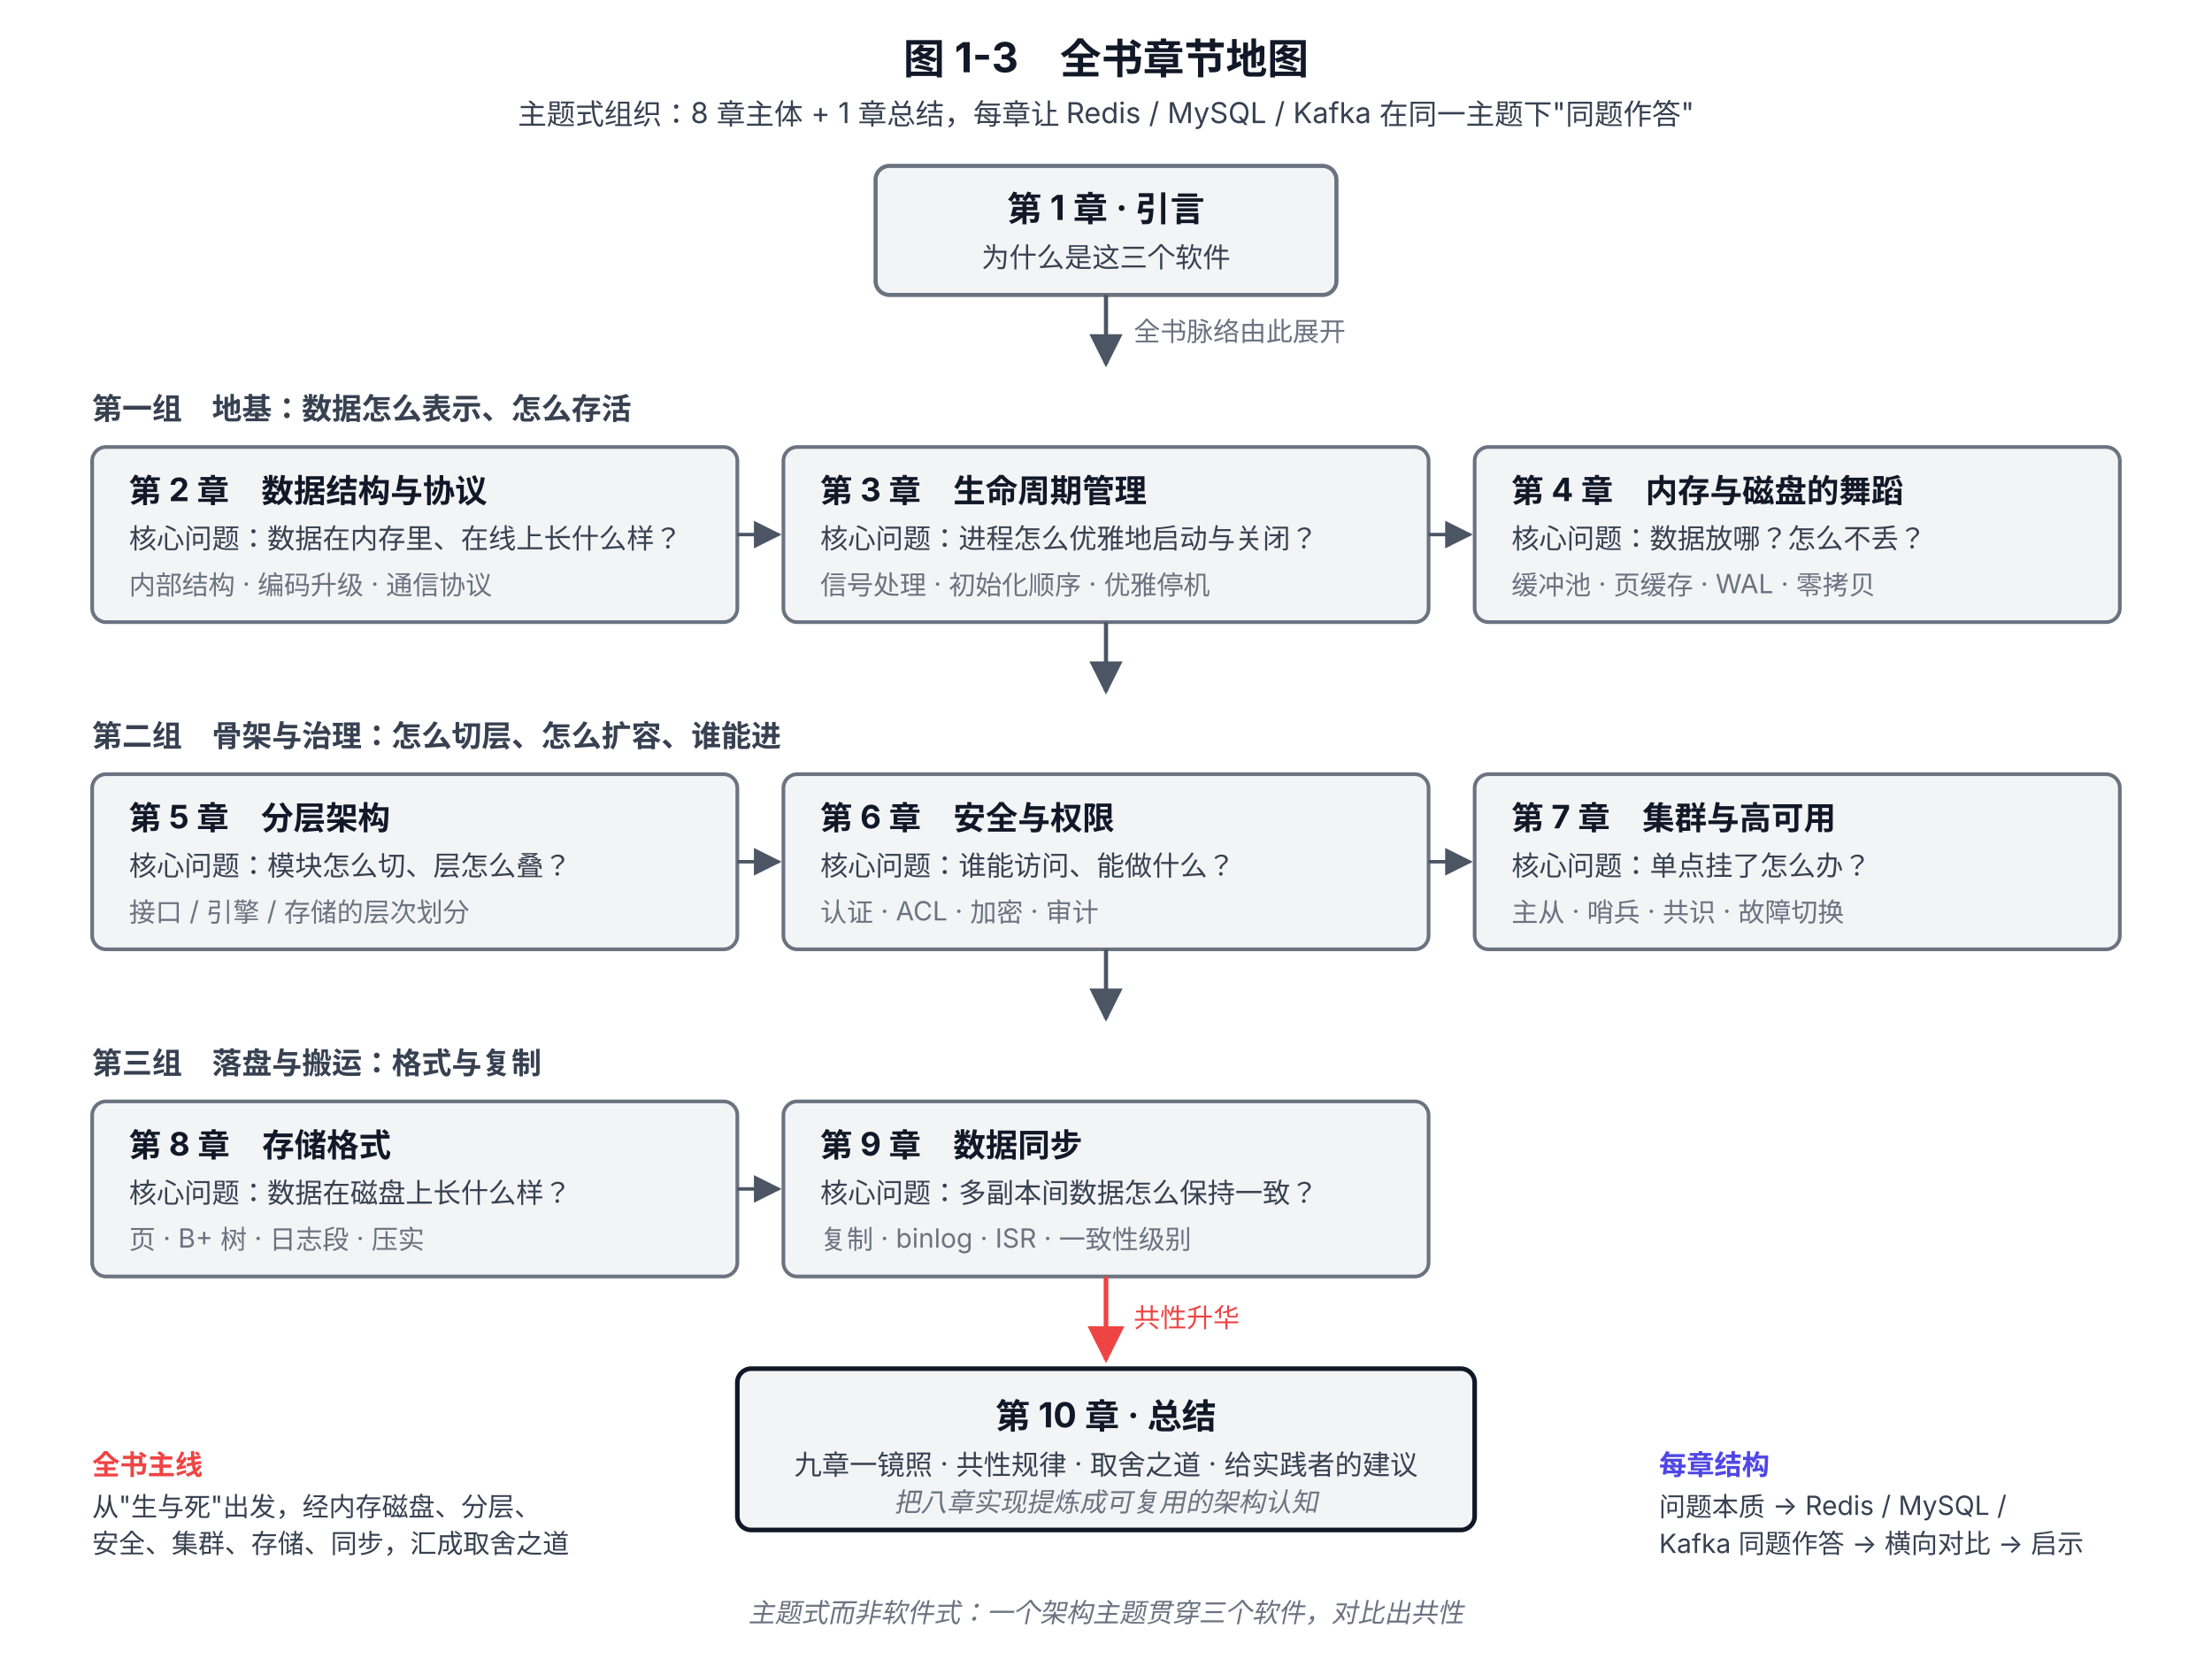
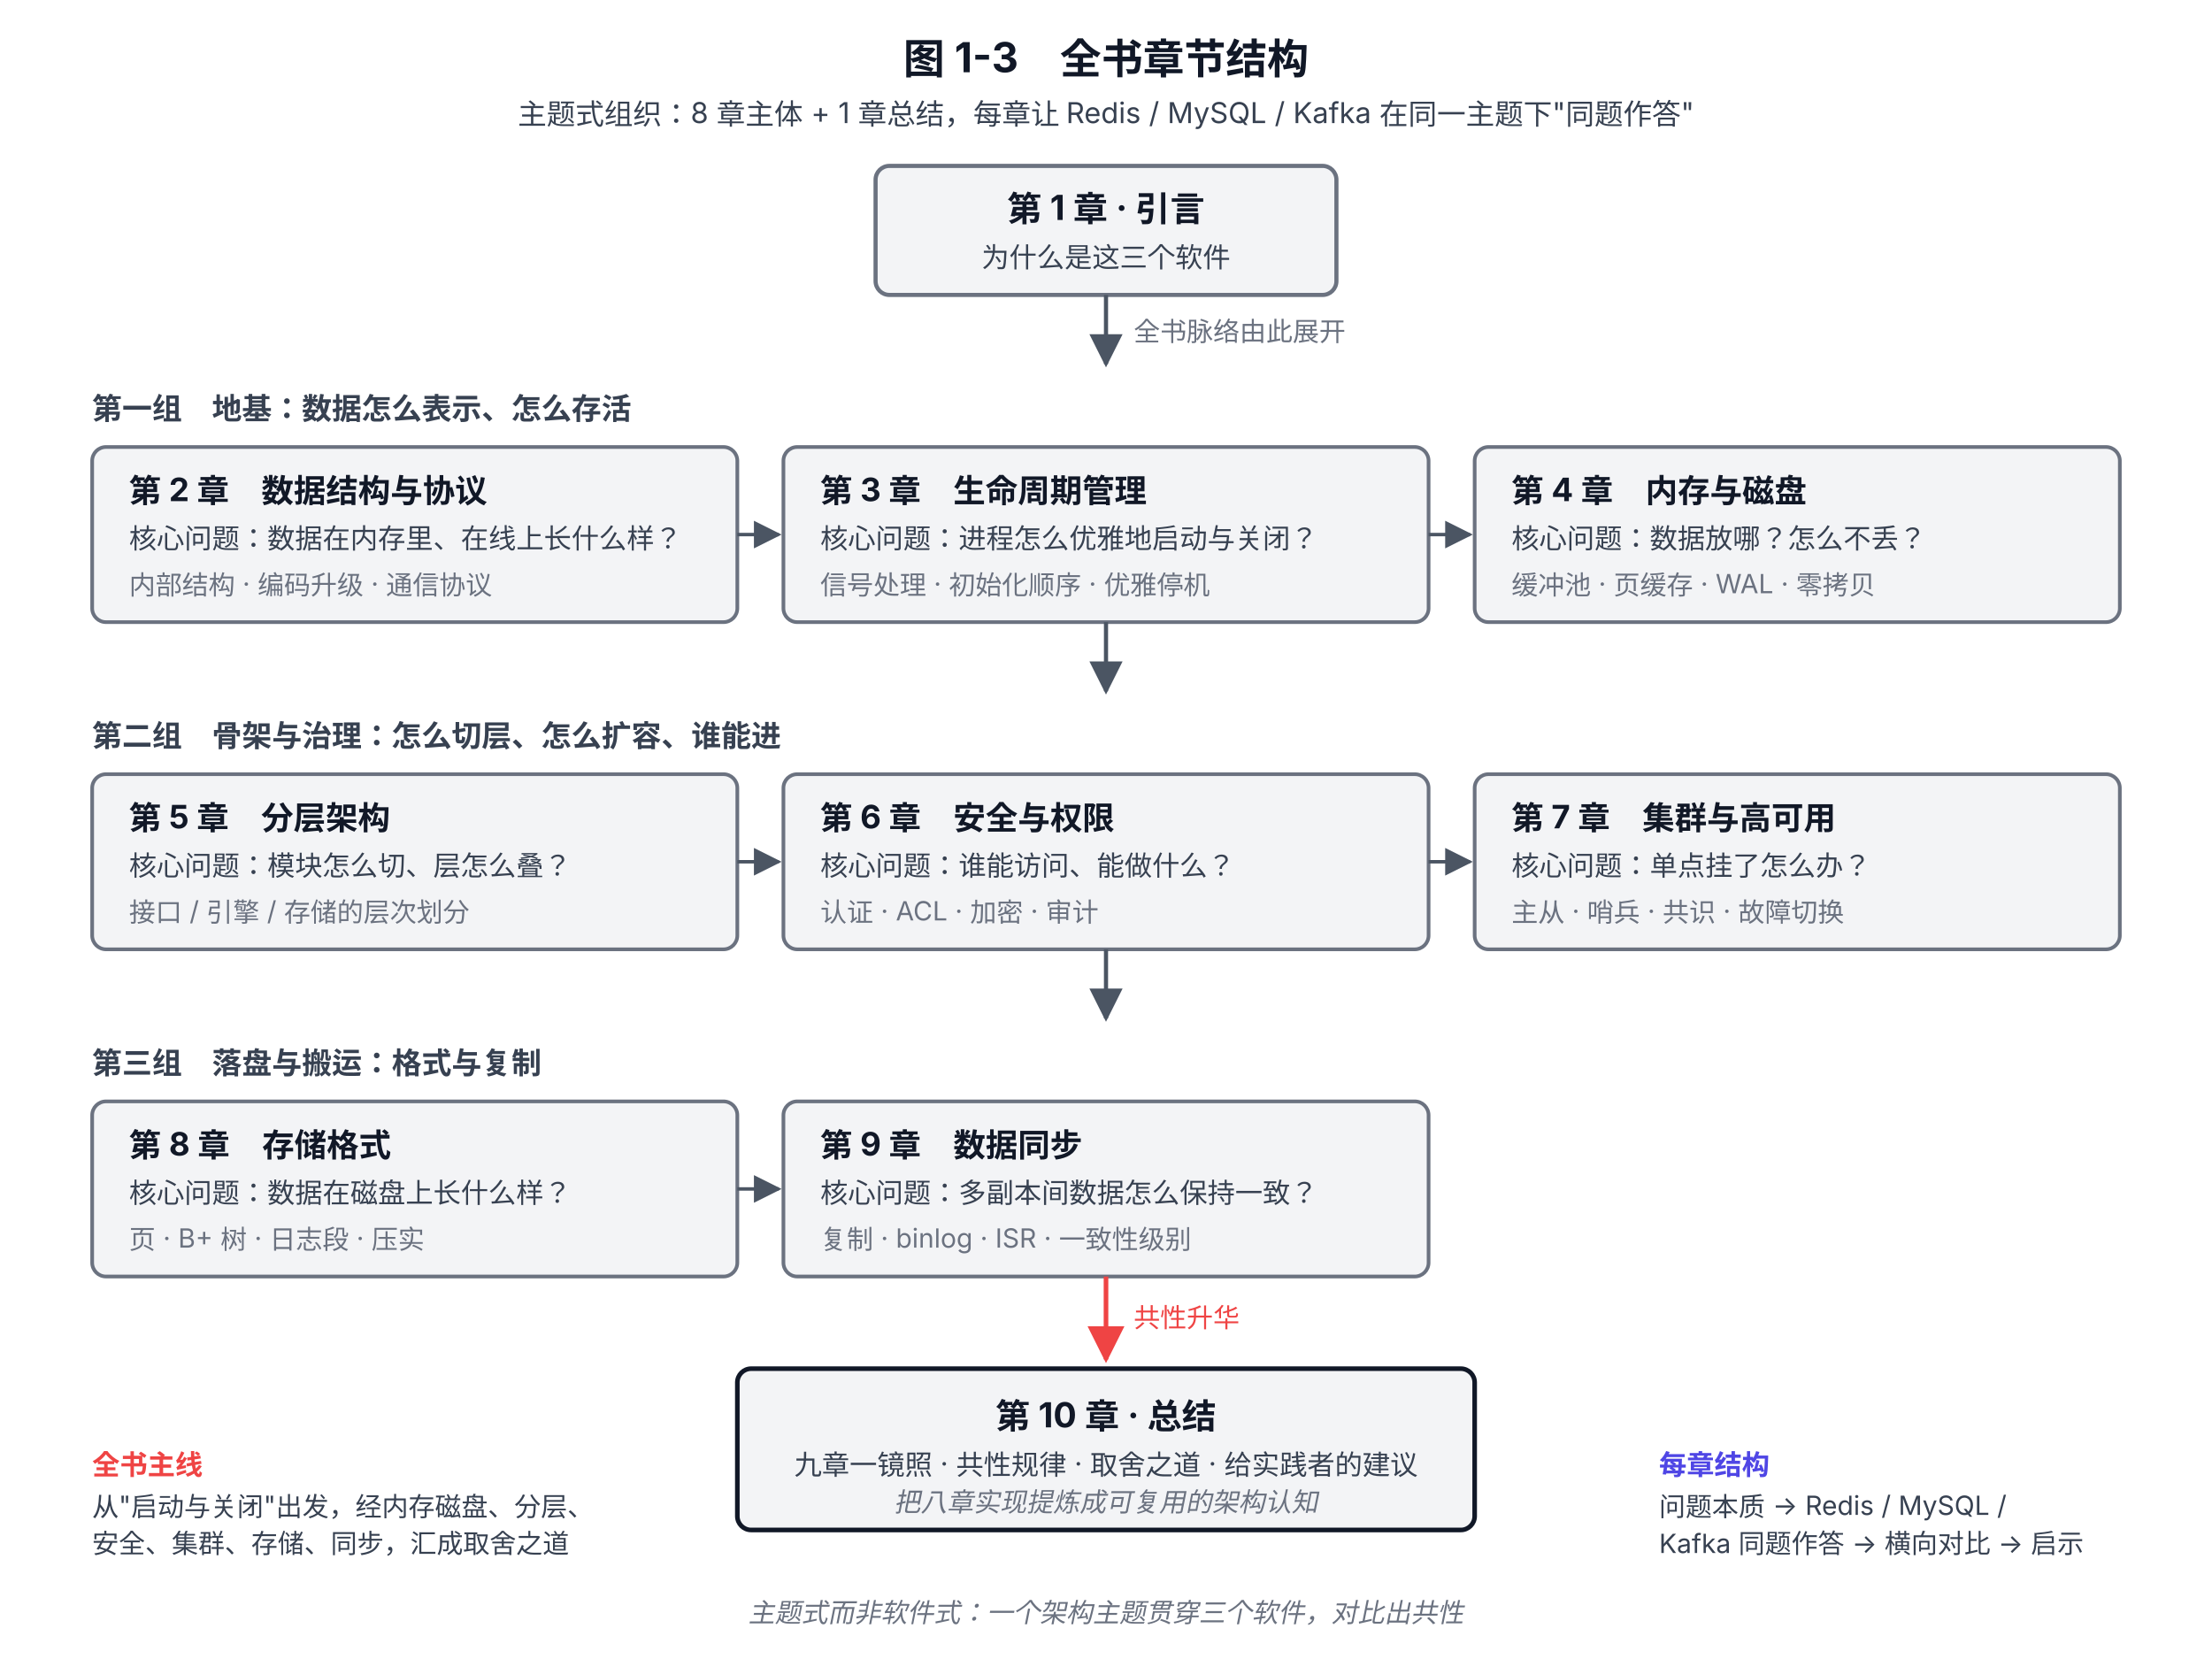
<svg xmlns="http://www.w3.org/2000/svg" viewBox="0 0 960 720" font-family="system-ui, -apple-system, 'PingFang SC', 'Microsoft YaHei', sans-serif">
  <defs>
    <marker id="arrow" viewBox="0 0 10 10" refX="9" refY="5" markerWidth="8" markerHeight="8" orient="auto-start-reverse">
      <path d="M0,0 L10,5 L0,10 z" fill="#4B5563" />
    </marker>
    <marker id="arrow-end" viewBox="0 0 10 10" refX="9" refY="5" markerWidth="8" markerHeight="8" orient="auto-start-reverse">
      <path d="M0,0 L10,5 L0,10 z" fill="#EF4444" />
    </marker>
  </defs>
-   <text x="480" y="32" text-anchor="middle" font-size="18" font-weight="700" fill="#111827">图 1-3　全书章节地图</text>
+   <text x="480" y="32" text-anchor="middle" font-size="18" font-weight="700" fill="#111827">图 1-3　全书章节结构</text>
  <text x="480" y="54" text-anchor="middle" font-size="12.5" fill="#374151">主题式组织：8 章主体 + 1 章总结，每章让 Redis / MySQL / Kafka 在同一主题下"同题作答"</text>
  <rect x="380" y="72" width="200" height="56" rx="6" fill="#F3F4F6" stroke="#6B7280" stroke-width="1.8" />
  <text x="480" y="96" text-anchor="middle" font-size="15" font-weight="700" fill="#111827">第 1 章 · 引言</text>
  <text x="480" y="116" text-anchor="middle" font-size="12" fill="#374151">为什么是这三个软件</text>
  <line x1="480" y1="128" x2="480" y2="158" stroke="#4B5563" stroke-width="1.8" marker-end="url(#arrow)" />
  <text x="492" y="148" font-size="11.5" fill="#6B7280">全书脉络由此展开</text>
  <text x="40" y="182" font-size="13" font-weight="600" fill="#374151">第一组　地基：数据怎么表示、怎么存活</text>
  <rect x="40" y="194" width="280" height="76" rx="6" fill="#F3F4F6" stroke="#6B7280" stroke-width="1.6" />
  <text x="56" y="218" font-size="14" font-weight="700" fill="#111827">第 2 章　数据结构与协议</text>
  <text x="56" y="238" font-size="12" fill="#374151">核心问题：数据在内存里、在线上长什么样？</text>
  <text x="56" y="258" font-size="11.5" fill="#6B7280">内部结构 · 编码升级 · 通信协议</text>
  <rect x="340" y="194" width="280" height="76" rx="6" fill="#F3F4F6" stroke="#6B7280" stroke-width="1.6" />
  <text x="356" y="218" font-size="14" font-weight="700" fill="#111827">第 3 章　生命周期管理</text>
  <text x="356" y="238" font-size="12" fill="#374151">核心问题：进程怎么优雅地启动与关闭？</text>
  <text x="356" y="258" font-size="11.5" fill="#6B7280">信号处理 · 初始化顺序 · 优雅停机</text>
  <rect x="640" y="194" width="280" height="76" rx="6" fill="#F3F4F6" stroke="#6B7280" stroke-width="1.6" />
-   <text x="656" y="218" font-size="14" font-weight="700" fill="#111827">第 4 章　内存与磁盘的舞蹈</text>
+   <text x="656" y="218" font-size="14" font-weight="700" fill="#111827">第 4 章　内存与磁盘</text>
  <text x="656" y="238" font-size="12" fill="#374151">核心问题：数据放哪？怎么不丢？</text>
  <text x="656" y="258" font-size="11.5" fill="#6B7280">缓冲池 · 页缓存 · WAL · 零拷贝</text>
  <line x1="320" y1="232" x2="338" y2="232" stroke="#4B5563" stroke-width="1.5" marker-end="url(#arrow)" />
  <line x1="620" y1="232" x2="638" y2="232" stroke="#4B5563" stroke-width="1.5" marker-end="url(#arrow)" />
  <line x1="480" y1="270" x2="480" y2="300" stroke="#4B5563" stroke-width="1.8" marker-end="url(#arrow)" />
  <text x="40" y="324" font-size="13" font-weight="600" fill="#374151">第二组　骨架与治理：怎么切层、怎么扩容、谁能进</text>
  <rect x="40" y="336" width="280" height="76" rx="6" fill="#F3F4F6" stroke="#6B7280" stroke-width="1.6" />
  <text x="56" y="360" font-size="14" font-weight="700" fill="#111827">第 5 章　分层架构</text>
  <text x="56" y="380" font-size="12" fill="#374151">核心问题：模块怎么切、层怎么叠？</text>
  <text x="56" y="400" font-size="11.5" fill="#6B7280">接口 / 引擎 / 存储的层次划分</text>
  <rect x="340" y="336" width="280" height="76" rx="6" fill="#F3F4F6" stroke="#6B7280" stroke-width="1.6" />
  <text x="356" y="360" font-size="14" font-weight="700" fill="#111827">第 6 章　安全与权限</text>
  <text x="356" y="380" font-size="12" fill="#374151">核心问题：谁能访问、能做什么？</text>
  <text x="356" y="400" font-size="11.5" fill="#6B7280">认证 · ACL · 加密 · 审计</text>
  <rect x="640" y="336" width="280" height="76" rx="6" fill="#F3F4F6" stroke="#6B7280" stroke-width="1.6" />
  <text x="656" y="360" font-size="14" font-weight="700" fill="#111827">第 7 章　集群与高可用</text>
  <text x="656" y="380" font-size="12" fill="#374151">核心问题：单点挂了怎么办？</text>
  <text x="656" y="400" font-size="11.5" fill="#6B7280">主从 · 哨兵 · 共识 · 故障切换</text>
  <line x1="320" y1="374" x2="338" y2="374" stroke="#4B5563" stroke-width="1.5" marker-end="url(#arrow)" />
  <line x1="620" y1="374" x2="638" y2="374" stroke="#4B5563" stroke-width="1.5" marker-end="url(#arrow)" />
  <line x1="480" y1="412" x2="480" y2="442" stroke="#4B5563" stroke-width="1.8" marker-end="url(#arrow)" />
  <text x="40" y="466" font-size="13" font-weight="600" fill="#374151">第三组　落盘与搬运：格式与复制</text>
  <rect x="40" y="478" width="280" height="76" rx="6" fill="#F3F4F6" stroke="#6B7280" stroke-width="1.6" />
  <text x="56" y="502" font-size="14" font-weight="700" fill="#111827">第 8 章　存储格式</text>
  <text x="56" y="522" font-size="12" fill="#374151">核心问题：数据在磁盘上长什么样？</text>
  <text x="56" y="542" font-size="11.5" fill="#6B7280">页 · B+ 树 · 日志段 · 压实</text>
  <rect x="340" y="478" width="280" height="76" rx="6" fill="#F3F4F6" stroke="#6B7280" stroke-width="1.6" />
  <text x="356" y="502" font-size="14" font-weight="700" fill="#111827">第 9 章　数据同步</text>
  <text x="356" y="522" font-size="12" fill="#374151">核心问题：多副本间数据怎么保持一致？</text>
  <text x="356" y="542" font-size="11.5" fill="#6B7280">复制 · binlog · ISR · 一致性级别</text>
  <line x1="320" y1="516" x2="338" y2="516" stroke="#4B5563" stroke-width="1.5" marker-end="url(#arrow)" />
  <line x1="480" y1="554" x2="480" y2="590" stroke="#EF4444" stroke-width="2" marker-end="url(#arrow-end)" />
  <text x="492" y="576" font-size="11.5" fill="#EF4444">共性升华</text>
  <rect x="320" y="594" width="320" height="70" rx="6" fill="#F3F4F6" stroke="#111827" stroke-width="2" />
  <text x="480" y="620" text-anchor="middle" font-size="15" font-weight="700" fill="#111827">第 10 章 · 总结</text>
  <text x="480" y="640" text-anchor="middle" font-size="12" fill="#374151">九章一镜照 · 共性规律 · 取舍之道 · 给实践者的建议</text>
  <text x="480" y="656" text-anchor="middle" font-size="11.5" font-style="italic" fill="#6B7280">把八章实现提炼成可复用的架构认知</text>
  <text x="40" y="640" font-size="12" font-weight="600" fill="#EF4444">全书主线</text>
-   <text x="40" y="658" font-size="11.5" fill="#374151">从"生与死"出发，经内存磁盘、分层、</text>
+   <text x="40" y="658" font-size="11.5" fill="#374151">从"启动与关闭"出发，经内存磁盘、分层、</text>
  <text x="40" y="674" font-size="11.5" fill="#374151">安全、集群、存储、同步，汇成取舍之道</text>
  <text x="720" y="640" font-size="12" font-weight="600" fill="#4F46E5">每章结构</text>
  <text x="720" y="658" font-size="11.5" fill="#374151">问题本质 → Redis / MySQL /</text>
  <text x="720" y="674" font-size="11.5" fill="#374151">Kafka 同题作答 → 横向对比 → 启示</text>
  <text x="480" y="704" text-anchor="middle" font-size="11.5" font-style="italic" fill="#6B7280">主题式而非软件式：一个架构主题贯穿三个软件，对比出共性</text>
</svg>
